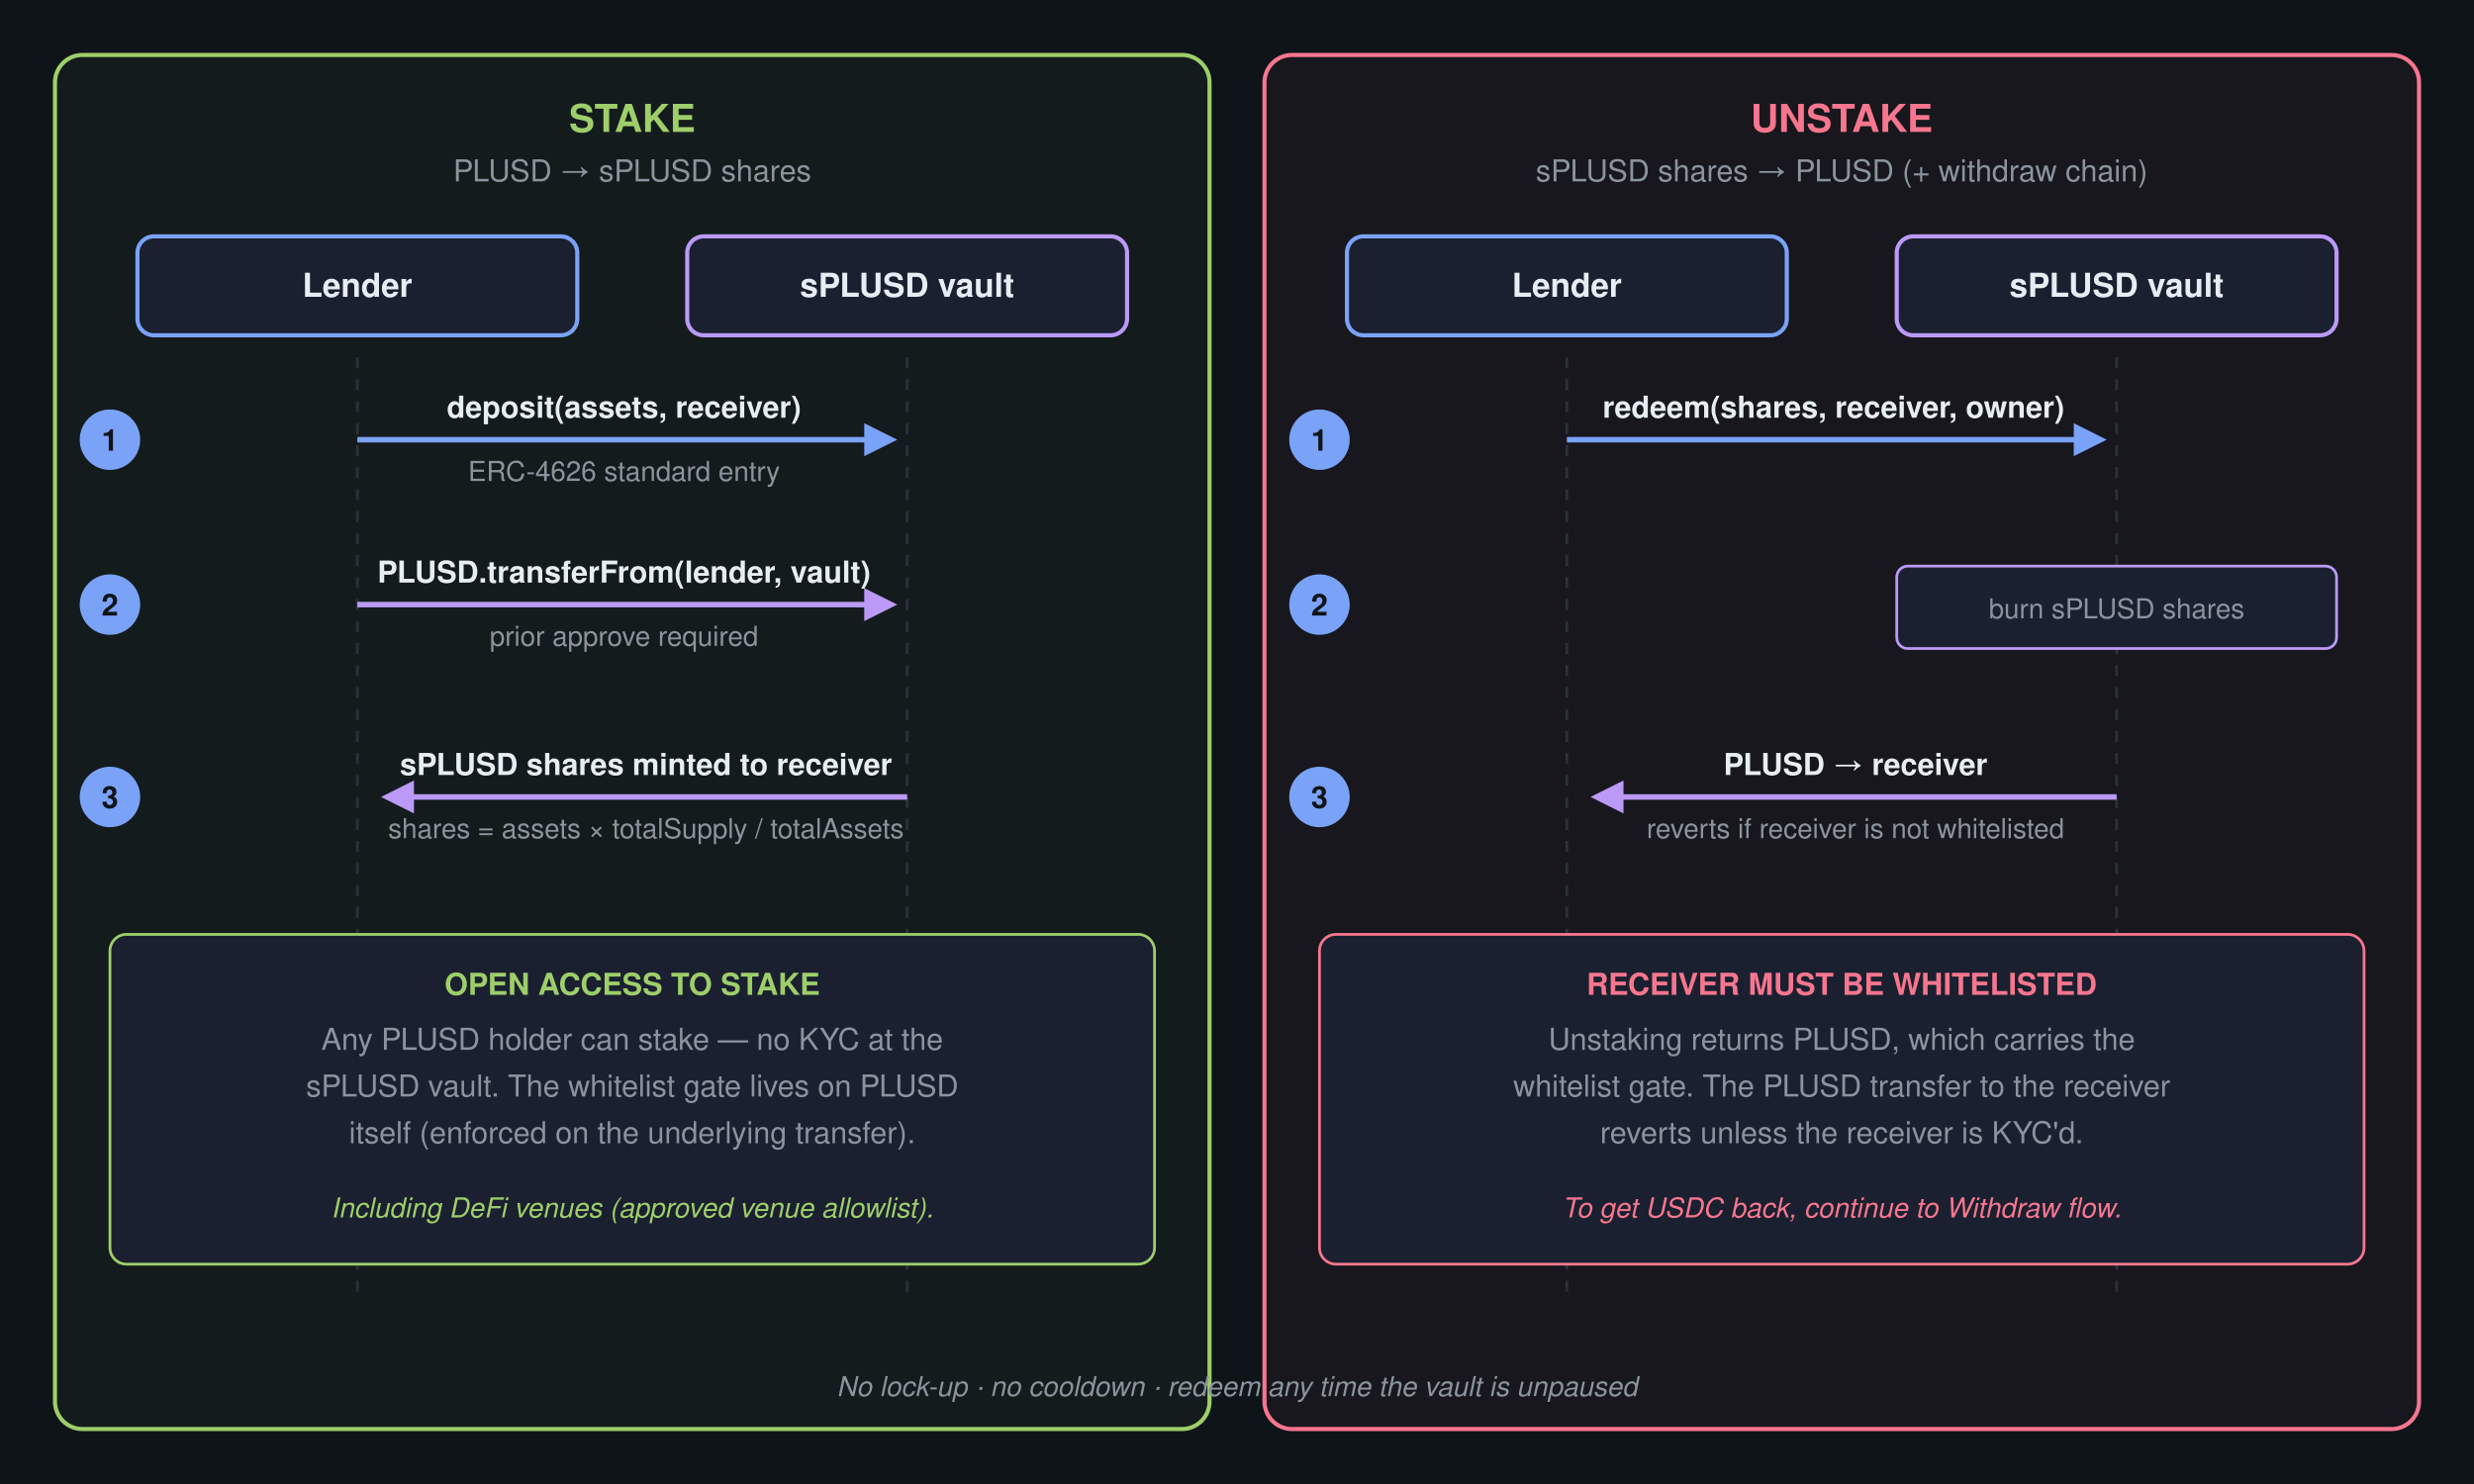
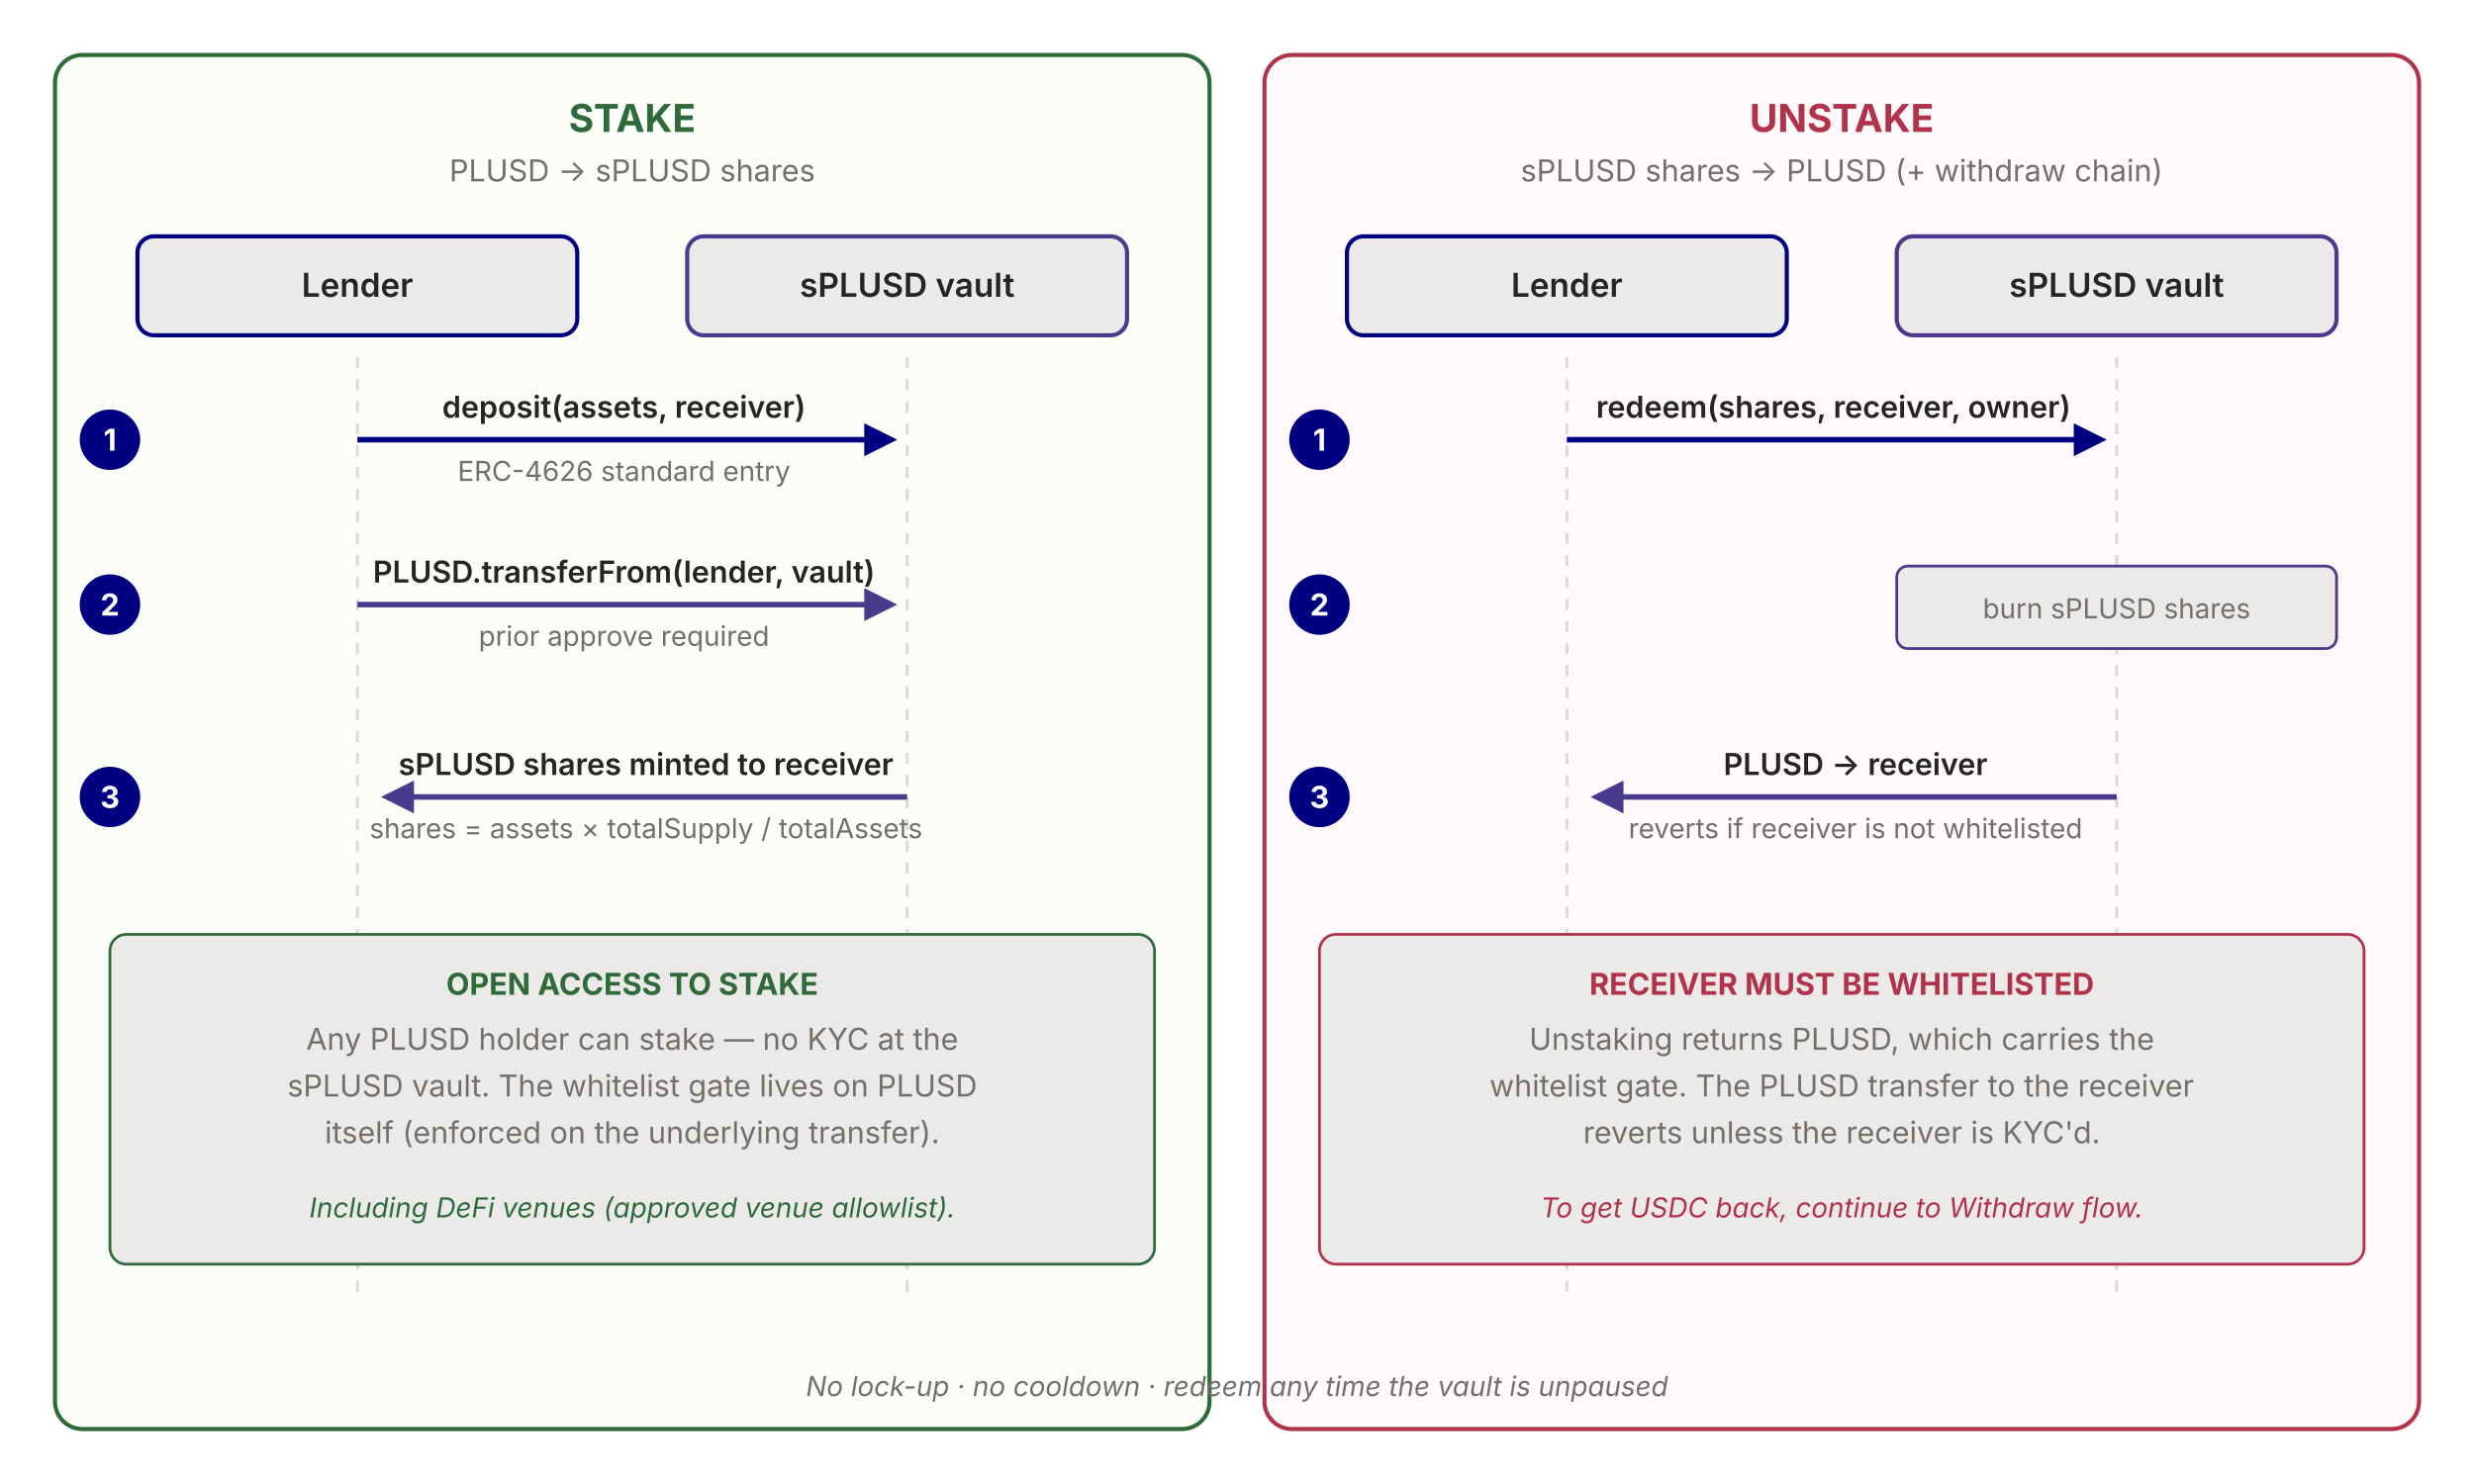
- <svg xmlns="http://www.w3.org/2000/svg" width="900" height="540" viewBox="0 0 900 540" font-family="-apple-system, BlinkMacSystemFont, 'Segoe UI', Helvetica, Arial, sans-serif">
-   <rect width="900" height="540" fill="#0f1419" />
+ <svg xmlns="http://www.w3.org/2000/svg" width="900" height="540" viewBox="0 0 900 540" font-family="Graphik LC, Inter, ui-sans-serif, system-ui, sans-serif">
+   <rect width="900" height="540" fill="#ffffff" />
  <defs>
    <marker id="arrow-lav-3" viewBox="0 0 10 10" refX="8" refY="5" markerWidth="6" markerHeight="6" orient="auto">
-       <path d="M 0 0 L 10 5 L 0 10 z" fill="#bb9af7" />
+       <path d="M 0 0 L 10 5 L 0 10 z" fill="#4a3a8e" />
    </marker>
    <marker id="arrow-sl-3" viewBox="0 0 10 10" refX="8" refY="5" markerWidth="6" markerHeight="6" orient="auto">
-       <path d="M 0 0 L 10 5 L 0 10 z" fill="#7aa2f7" />
+       <path d="M 0 0 L 10 5 L 0 10 z" fill="#000080" />
    </marker>
  </defs>
-   <rect x="20" y="20" width="420" height="500" rx="10" fill="rgba(158,206,106,0.04)" stroke="#9ece6a" stroke-width="1.5" />
-   <text text-anchor="middle" x="230" y="48" fill="#9ece6a" font-size="14" font-weight="700">STAKE</text>
-   <text text-anchor="middle" x="230" y="66" fill="#8b949e" font-size="11">PLUSD → sPLUSD shares</text>
-   <rect x="50" y="86" width="160" height="36" rx="6" fill="#1a2030" stroke="#7aa2f7" stroke-width="1.5" />
-   <text text-anchor="middle" x="130" y="108" fill="#e6edf3" font-size="12" font-weight="600">Lender</text>
-   <line x1="130" y1="130" x2="130" y2="470" stroke="#2a313c" stroke-width="1" stroke-dasharray="4 4" />
-   <rect x="250" y="86" width="160" height="36" rx="6" fill="#1a2030" stroke="#bb9af7" stroke-width="1.5" />
-   <text text-anchor="middle" x="330" y="108" fill="#e6edf3" font-size="12" font-weight="600">sPLUSD vault</text>
-   <line x1="330" y1="130" x2="330" y2="470" stroke="#2a313c" stroke-width="1" stroke-dasharray="4 4" />
-   <circle cx="40" cy="160" r="11" fill="#7aa2f7" />
-   <text text-anchor="middle" x="40" y="164" fill="#0f1419" font-size="11" font-weight="700">1</text>
-   <line x1="130" y1="160" x2="324" y2="160" stroke="#7aa2f7" stroke-width="2" marker-end="url(#arrow-sl-3)" />
-   <text text-anchor="middle" x="227" y="152" fill="#e6edf3" font-size="11" font-weight="600">deposit(assets, receiver)</text>
-   <text text-anchor="middle" x="227" y="175" fill="#8b949e" font-size="10">ERC-4626 standard entry</text>
-   <circle cx="40" cy="220" r="11" fill="#7aa2f7" />
-   <text text-anchor="middle" x="40" y="224" fill="#0f1419" font-size="11" font-weight="700">2</text>
-   <line x1="130" y1="220" x2="324" y2="220" stroke="#bb9af7" stroke-width="2" marker-end="url(#arrow-lav-3)" />
-   <text text-anchor="middle" x="227" y="212" fill="#e6edf3" font-size="11" font-weight="600">PLUSD.transferFrom(lender, vault)</text>
-   <text text-anchor="middle" x="227" y="235" fill="#8b949e" font-size="10">prior approve required</text>
-   <circle cx="40" cy="290" r="11" fill="#7aa2f7" />
-   <text text-anchor="middle" x="40" y="294" fill="#0f1419" font-size="11" font-weight="700">3</text>
-   <line x1="330" y1="290" x2="141" y2="290" stroke="#bb9af7" stroke-width="2" marker-end="url(#arrow-lav-3)" />
-   <text text-anchor="middle" x="235" y="282" fill="#e6edf3" font-size="11" font-weight="600">sPLUSD shares minted to receiver</text>
-   <text text-anchor="middle" x="235" y="305" fill="#8b949e" font-size="10">shares = assets × totalSupply / totalAssets</text>
-   <rect x="40" y="340" width="380" height="120" rx="6" fill="#1a2030" stroke="#9ece6a" stroke-width="1" />
-   <text text-anchor="middle" x="230" y="362" fill="#9ece6a" font-size="11" font-weight="700">OPEN ACCESS TO STAKE</text>
-   <text text-anchor="middle" x="230" y="382" fill="#8b949e" font-size="11">Any PLUSD holder can stake — no KYC at the</text>
-   <text text-anchor="middle" x="230" y="399" fill="#8b949e" font-size="11">sPLUSD vault. The whitelist gate lives on PLUSD</text>
-   <text text-anchor="middle" x="230" y="416" fill="#8b949e" font-size="11">itself (enforced on the underlying transfer).</text>
-   <text text-anchor="middle" x="230" y="443" fill="#9ece6a" font-size="10" font-style="italic">Including DeFi venues (approved venue allowlist).</text>
-   <rect x="460" y="20" width="420" height="500" rx="10" fill="rgba(247,118,142,0.04)" stroke="#f7768e" stroke-width="1.5" />
-   <text text-anchor="middle" x="670" y="48" fill="#f7768e" font-size="14" font-weight="700">UNSTAKE</text>
-   <text text-anchor="middle" x="670" y="66" fill="#8b949e" font-size="11">sPLUSD shares → PLUSD (+ withdraw chain)</text>
-   <rect x="490" y="86" width="160" height="36" rx="6" fill="#1a2030" stroke="#7aa2f7" stroke-width="1.5" />
-   <text text-anchor="middle" x="570" y="108" fill="#e6edf3" font-size="12" font-weight="600">Lender</text>
-   <line x1="570" y1="130" x2="570" y2="470" stroke="#2a313c" stroke-width="1" stroke-dasharray="4 4" />
-   <rect x="690" y="86" width="160" height="36" rx="6" fill="#1a2030" stroke="#bb9af7" stroke-width="1.5" />
-   <text text-anchor="middle" x="770" y="108" fill="#e6edf3" font-size="12" font-weight="600">sPLUSD vault</text>
-   <line x1="770" y1="130" x2="770" y2="470" stroke="#2a313c" stroke-width="1" stroke-dasharray="4 4" />
-   <circle cx="480" cy="160" r="11" fill="#7aa2f7" />
-   <text text-anchor="middle" x="480" y="164" fill="#0f1419" font-size="11" font-weight="700">1</text>
-   <line x1="570" y1="160" x2="764" y2="160" stroke="#7aa2f7" stroke-width="2" marker-end="url(#arrow-sl-3)" />
-   <text text-anchor="middle" x="667" y="152" fill="#e6edf3" font-size="11" font-weight="600">redeem(shares, receiver, owner)</text>
-   <circle cx="480" cy="220" r="11" fill="#7aa2f7" />
-   <text text-anchor="middle" x="480" y="224" fill="#0f1419" font-size="11" font-weight="700">2</text>
-   <rect x="690" y="206" width="160" height="30" rx="4" fill="#1a2030" stroke="#bb9af7" stroke-width="1" />
-   <text text-anchor="middle" x="770" y="225" fill="#8b949e" font-size="10">burn sPLUSD shares</text>
-   <circle cx="480" cy="290" r="11" fill="#7aa2f7" />
-   <text text-anchor="middle" x="480" y="294" fill="#0f1419" font-size="11" font-weight="700">3</text>
-   <line x1="770" y1="290" x2="581" y2="290" stroke="#bb9af7" stroke-width="2" marker-end="url(#arrow-lav-3)" />
-   <text text-anchor="middle" x="675" y="282" fill="#e6edf3" font-size="11" font-weight="600">PLUSD → receiver</text>
-   <text text-anchor="middle" x="675" y="305" fill="#8b949e" font-size="10">reverts if receiver is not whitelisted</text>
-   <rect x="480" y="340" width="380" height="120" rx="6" fill="#1a2030" stroke="#f7768e" stroke-width="1" />
-   <text text-anchor="middle" x="670" y="362" fill="#f7768e" font-size="11" font-weight="700">RECEIVER MUST BE WHITELISTED</text>
-   <text text-anchor="middle" x="670" y="382" fill="#8b949e" font-size="11">Unstaking returns PLUSD, which carries the</text>
-   <text text-anchor="middle" x="670" y="399" fill="#8b949e" font-size="11">whitelist gate. The PLUSD transfer to the receiver</text>
-   <text text-anchor="middle" x="670" y="416" fill="#8b949e" font-size="11">reverts unless the receiver is KYC'd.</text>
-   <text text-anchor="middle" x="670" y="443" fill="#f7768e" font-size="10" font-style="italic">To get USDC back, continue to Withdraw flow.</text>
+   <rect x="20" y="20" width="420" height="500" rx="10" fill="rgba(158,206,106,0.04)" stroke="#2f6b3a" stroke-width="1.5" />
+   <text text-anchor="middle" x="230" y="48" fill="#2f6b3a" font-size="14" font-weight="700">STAKE</text>
+   <text text-anchor="middle" x="230" y="66" fill="#736f6c" font-size="11">PLUSD → sPLUSD shares</text>
+   <rect x="50" y="86" width="160" height="36" rx="6" fill="#ebeae9" stroke="#000080" stroke-width="1.5" />
+   <text text-anchor="middle" x="130" y="108" fill="#262524" font-size="12" font-weight="600">Lender</text>
+   <line x1="130" y1="130" x2="130" y2="470" stroke="#3837352e" stroke-width="1" stroke-dasharray="4 4" />
+   <rect x="250" y="86" width="160" height="36" rx="6" fill="#ebeae9" stroke="#4a3a8e" stroke-width="1.5" />
+   <text text-anchor="middle" x="330" y="108" fill="#262524" font-size="12" font-weight="600">sPLUSD vault</text>
+   <line x1="330" y1="130" x2="330" y2="470" stroke="#3837352e" stroke-width="1" stroke-dasharray="4 4" />
+   <circle cx="40" cy="160" r="11" fill="#000080" />
+   <text text-anchor="middle" x="40" y="164" fill="#ffffff" font-size="11" font-weight="700">1</text>
+   <line x1="130" y1="160" x2="324" y2="160" stroke="#000080" stroke-width="2" marker-end="url(#arrow-sl-3)" />
+   <text text-anchor="middle" x="227" y="152" fill="#262524" font-size="11" font-weight="600">deposit(assets, receiver)</text>
+   <text text-anchor="middle" x="227" y="175" fill="#736f6c" font-size="10">ERC-4626 standard entry</text>
+   <circle cx="40" cy="220" r="11" fill="#000080" />
+   <text text-anchor="middle" x="40" y="224" fill="#ffffff" font-size="11" font-weight="700">2</text>
+   <line x1="130" y1="220" x2="324" y2="220" stroke="#4a3a8e" stroke-width="2" marker-end="url(#arrow-lav-3)" />
+   <text text-anchor="middle" x="227" y="212" fill="#262524" font-size="11" font-weight="600">PLUSD.transferFrom(lender, vault)</text>
+   <text text-anchor="middle" x="227" y="235" fill="#736f6c" font-size="10">prior approve required</text>
+   <circle cx="40" cy="290" r="11" fill="#000080" />
+   <text text-anchor="middle" x="40" y="294" fill="#ffffff" font-size="11" font-weight="700">3</text>
+   <line x1="330" y1="290" x2="141" y2="290" stroke="#4a3a8e" stroke-width="2" marker-end="url(#arrow-lav-3)" />
+   <text text-anchor="middle" x="235" y="282" fill="#262524" font-size="11" font-weight="600">sPLUSD shares minted to receiver</text>
+   <text text-anchor="middle" x="235" y="305" fill="#736f6c" font-size="10">shares = assets × totalSupply / totalAssets</text>
+   <rect x="40" y="340" width="380" height="120" rx="6" fill="#ebeae9" stroke="#2f6b3a" stroke-width="1" />
+   <text text-anchor="middle" x="230" y="362" fill="#2f6b3a" font-size="11" font-weight="700">OPEN ACCESS TO STAKE</text>
+   <text text-anchor="middle" x="230" y="382" fill="#736f6c" font-size="11">Any PLUSD holder can stake — no KYC at the</text>
+   <text text-anchor="middle" x="230" y="399" fill="#736f6c" font-size="11">sPLUSD vault. The whitelist gate lives on PLUSD</text>
+   <text text-anchor="middle" x="230" y="416" fill="#736f6c" font-size="11">itself (enforced on the underlying transfer).</text>
+   <text text-anchor="middle" x="230" y="443" fill="#2f6b3a" font-size="10" font-style="italic">Including DeFi venues (approved venue allowlist).</text>
+   <rect x="460" y="20" width="420" height="500" rx="10" fill="rgba(247,118,142,0.04)" stroke="#b1334b" stroke-width="1.5" />
+   <text text-anchor="middle" x="670" y="48" fill="#b1334b" font-size="14" font-weight="700">UNSTAKE</text>
+   <text text-anchor="middle" x="670" y="66" fill="#736f6c" font-size="11">sPLUSD shares → PLUSD (+ withdraw chain)</text>
+   <rect x="490" y="86" width="160" height="36" rx="6" fill="#ebeae9" stroke="#000080" stroke-width="1.5" />
+   <text text-anchor="middle" x="570" y="108" fill="#262524" font-size="12" font-weight="600">Lender</text>
+   <line x1="570" y1="130" x2="570" y2="470" stroke="#3837352e" stroke-width="1" stroke-dasharray="4 4" />
+   <rect x="690" y="86" width="160" height="36" rx="6" fill="#ebeae9" stroke="#4a3a8e" stroke-width="1.5" />
+   <text text-anchor="middle" x="770" y="108" fill="#262524" font-size="12" font-weight="600">sPLUSD vault</text>
+   <line x1="770" y1="130" x2="770" y2="470" stroke="#3837352e" stroke-width="1" stroke-dasharray="4 4" />
+   <circle cx="480" cy="160" r="11" fill="#000080" />
+   <text text-anchor="middle" x="480" y="164" fill="#ffffff" font-size="11" font-weight="700">1</text>
+   <line x1="570" y1="160" x2="764" y2="160" stroke="#000080" stroke-width="2" marker-end="url(#arrow-sl-3)" />
+   <text text-anchor="middle" x="667" y="152" fill="#262524" font-size="11" font-weight="600">redeem(shares, receiver, owner)</text>
+   <circle cx="480" cy="220" r="11" fill="#000080" />
+   <text text-anchor="middle" x="480" y="224" fill="#ffffff" font-size="11" font-weight="700">2</text>
+   <rect x="690" y="206" width="160" height="30" rx="4" fill="#ebeae9" stroke="#4a3a8e" stroke-width="1" />
+   <text text-anchor="middle" x="770" y="225" fill="#736f6c" font-size="10">burn sPLUSD shares</text>
+   <circle cx="480" cy="290" r="11" fill="#000080" />
+   <text text-anchor="middle" x="480" y="294" fill="#ffffff" font-size="11" font-weight="700">3</text>
+   <line x1="770" y1="290" x2="581" y2="290" stroke="#4a3a8e" stroke-width="2" marker-end="url(#arrow-lav-3)" />
+   <text text-anchor="middle" x="675" y="282" fill="#262524" font-size="11" font-weight="600">PLUSD → receiver</text>
+   <text text-anchor="middle" x="675" y="305" fill="#736f6c" font-size="10">reverts if receiver is not whitelisted</text>
+   <rect x="480" y="340" width="380" height="120" rx="6" fill="#ebeae9" stroke="#b1334b" stroke-width="1" />
+   <text text-anchor="middle" x="670" y="362" fill="#b1334b" font-size="11" font-weight="700">RECEIVER MUST BE WHITELISTED</text>
+   <text text-anchor="middle" x="670" y="382" fill="#736f6c" font-size="11">Unstaking returns PLUSD, which carries the</text>
+   <text text-anchor="middle" x="670" y="399" fill="#736f6c" font-size="11">whitelist gate. The PLUSD transfer to the receiver</text>
+   <text text-anchor="middle" x="670" y="416" fill="#736f6c" font-size="11">reverts unless the receiver is KYC'd.</text>
+   <text text-anchor="middle" x="670" y="443" fill="#b1334b" font-size="10" font-style="italic">To get USDC back, continue to Withdraw flow.</text>
  <rect x="20" y="488" width="860" height="32" rx="0" fill="none" stroke="none" />
-   <text text-anchor="middle" x="450" y="508" fill="#8b949e" font-size="10" font-style="italic">No lock-up · no cooldown · redeem any time the vault is unpaused</text>
+   <text text-anchor="middle" x="450" y="508" fill="#736f6c" font-size="10" font-style="italic">No lock-up · no cooldown · redeem any time the vault is unpaused</text>
</svg>
